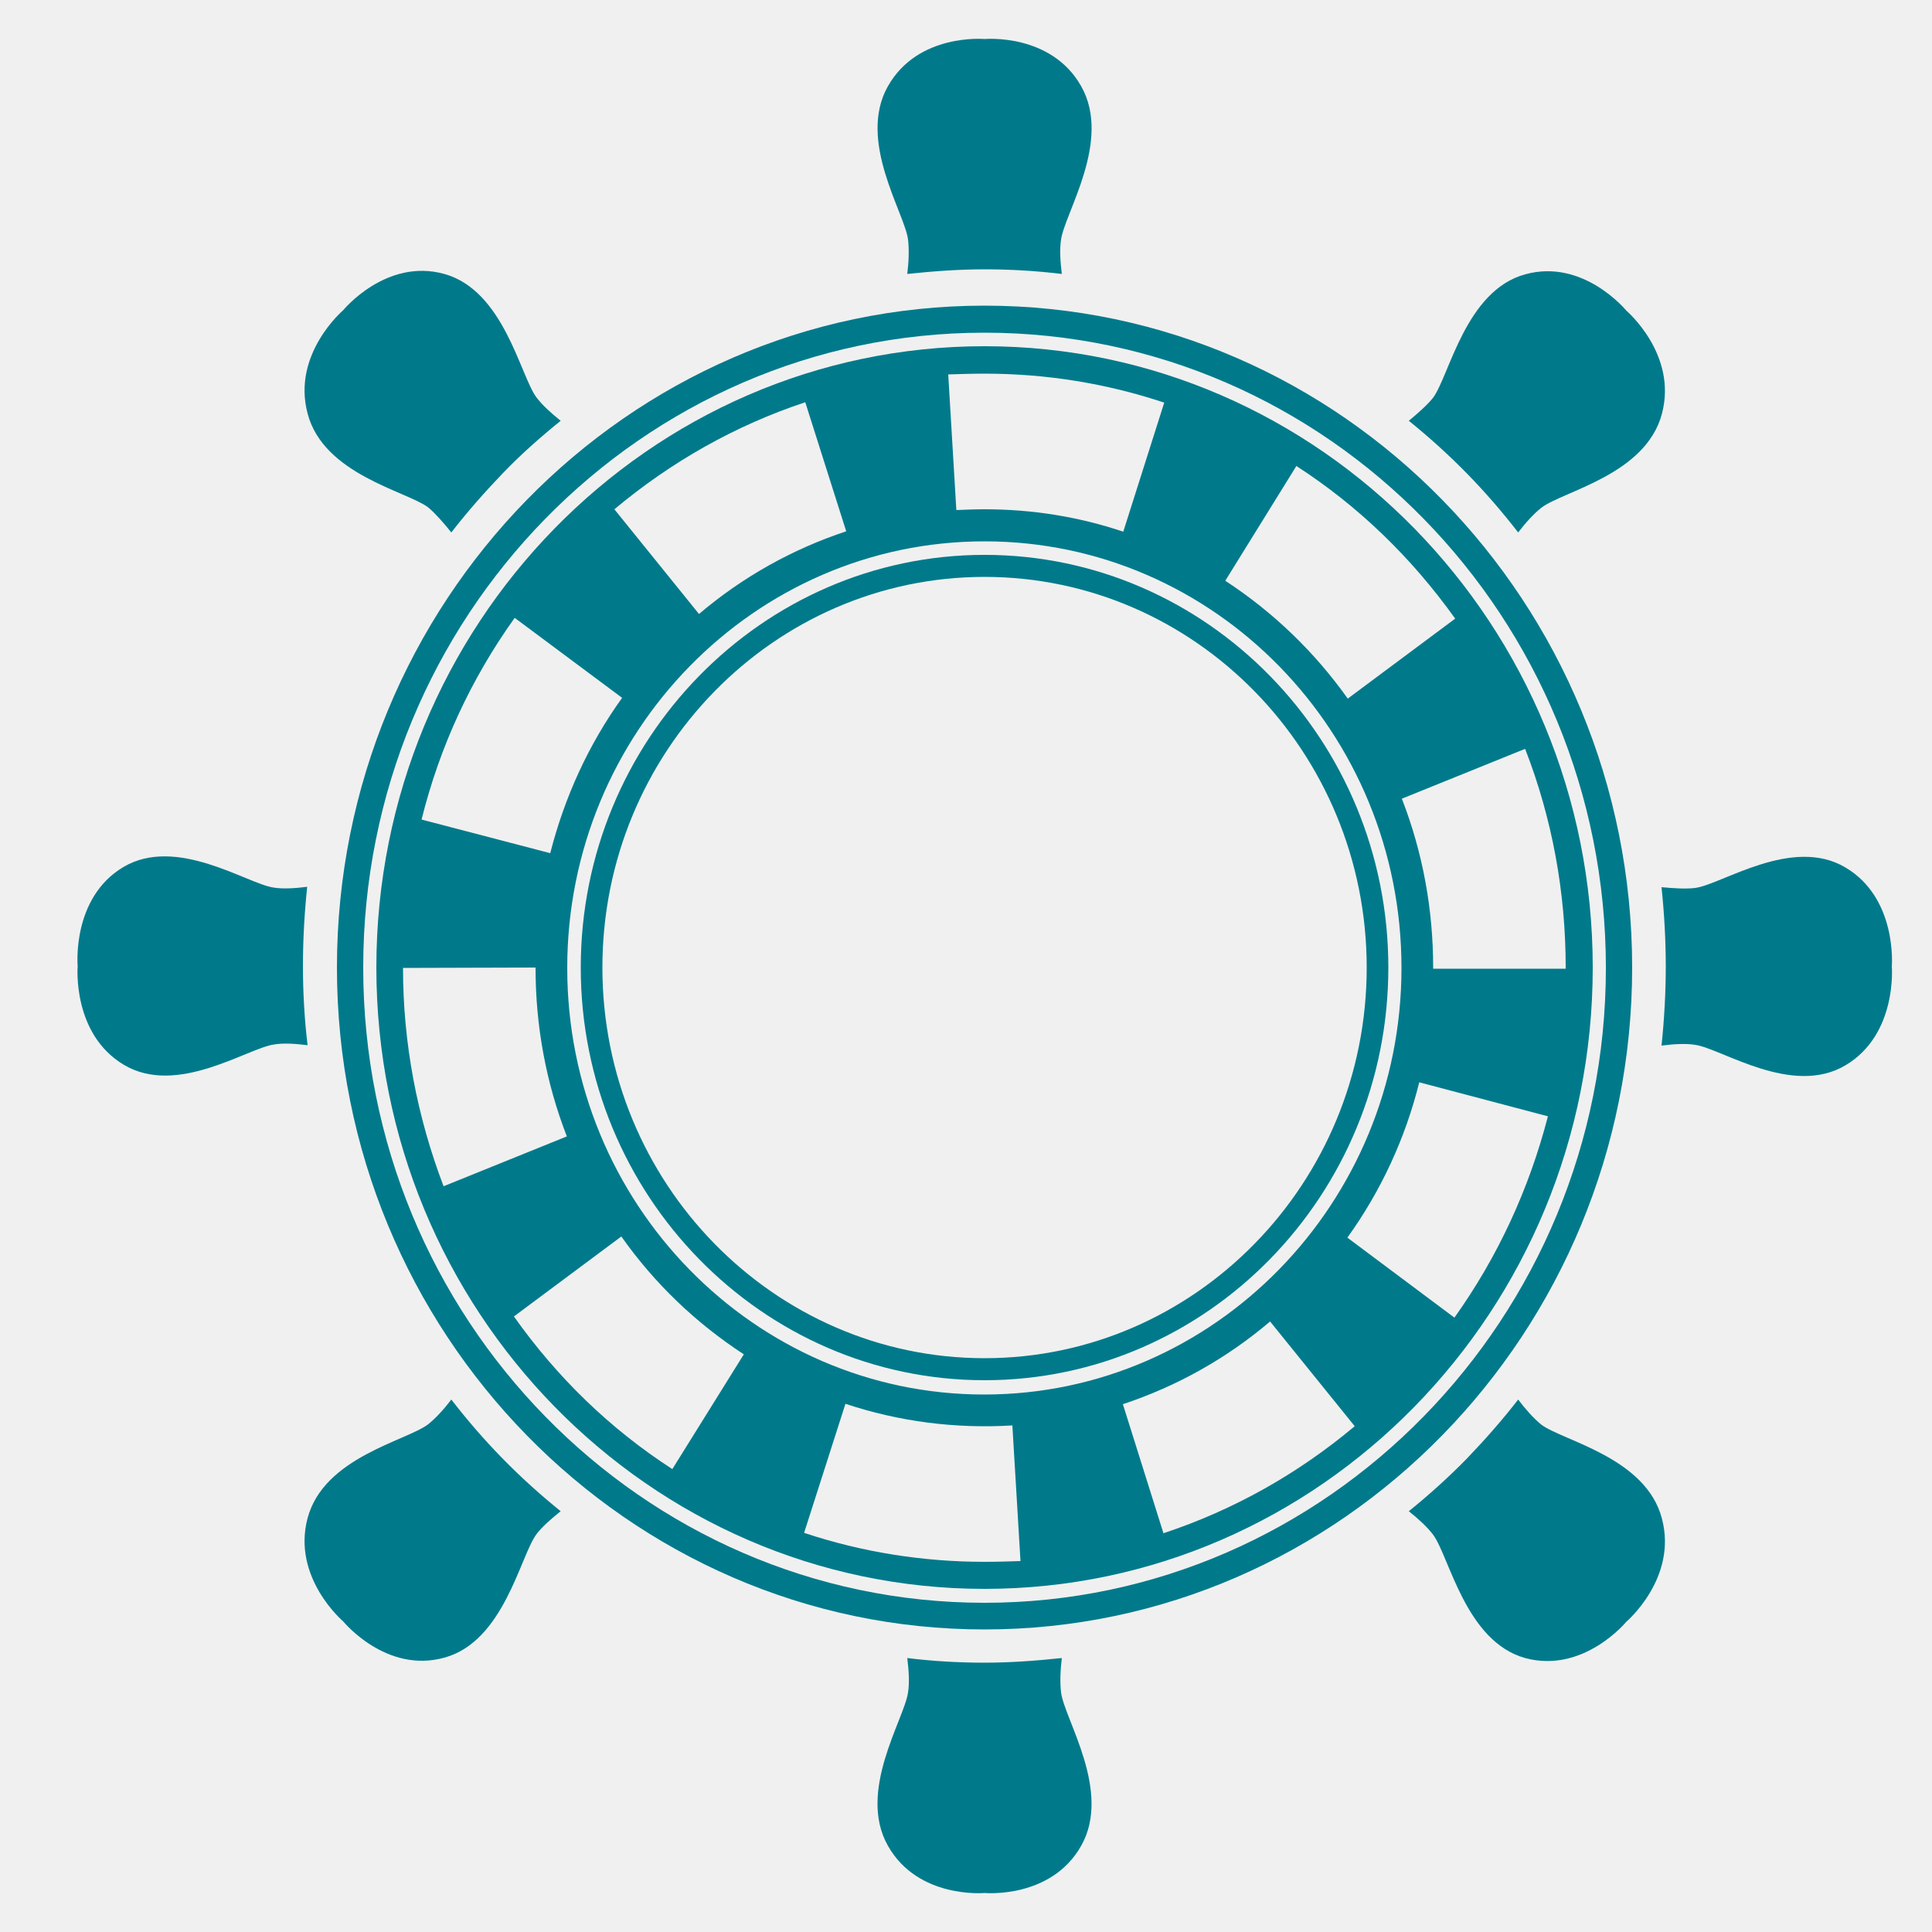
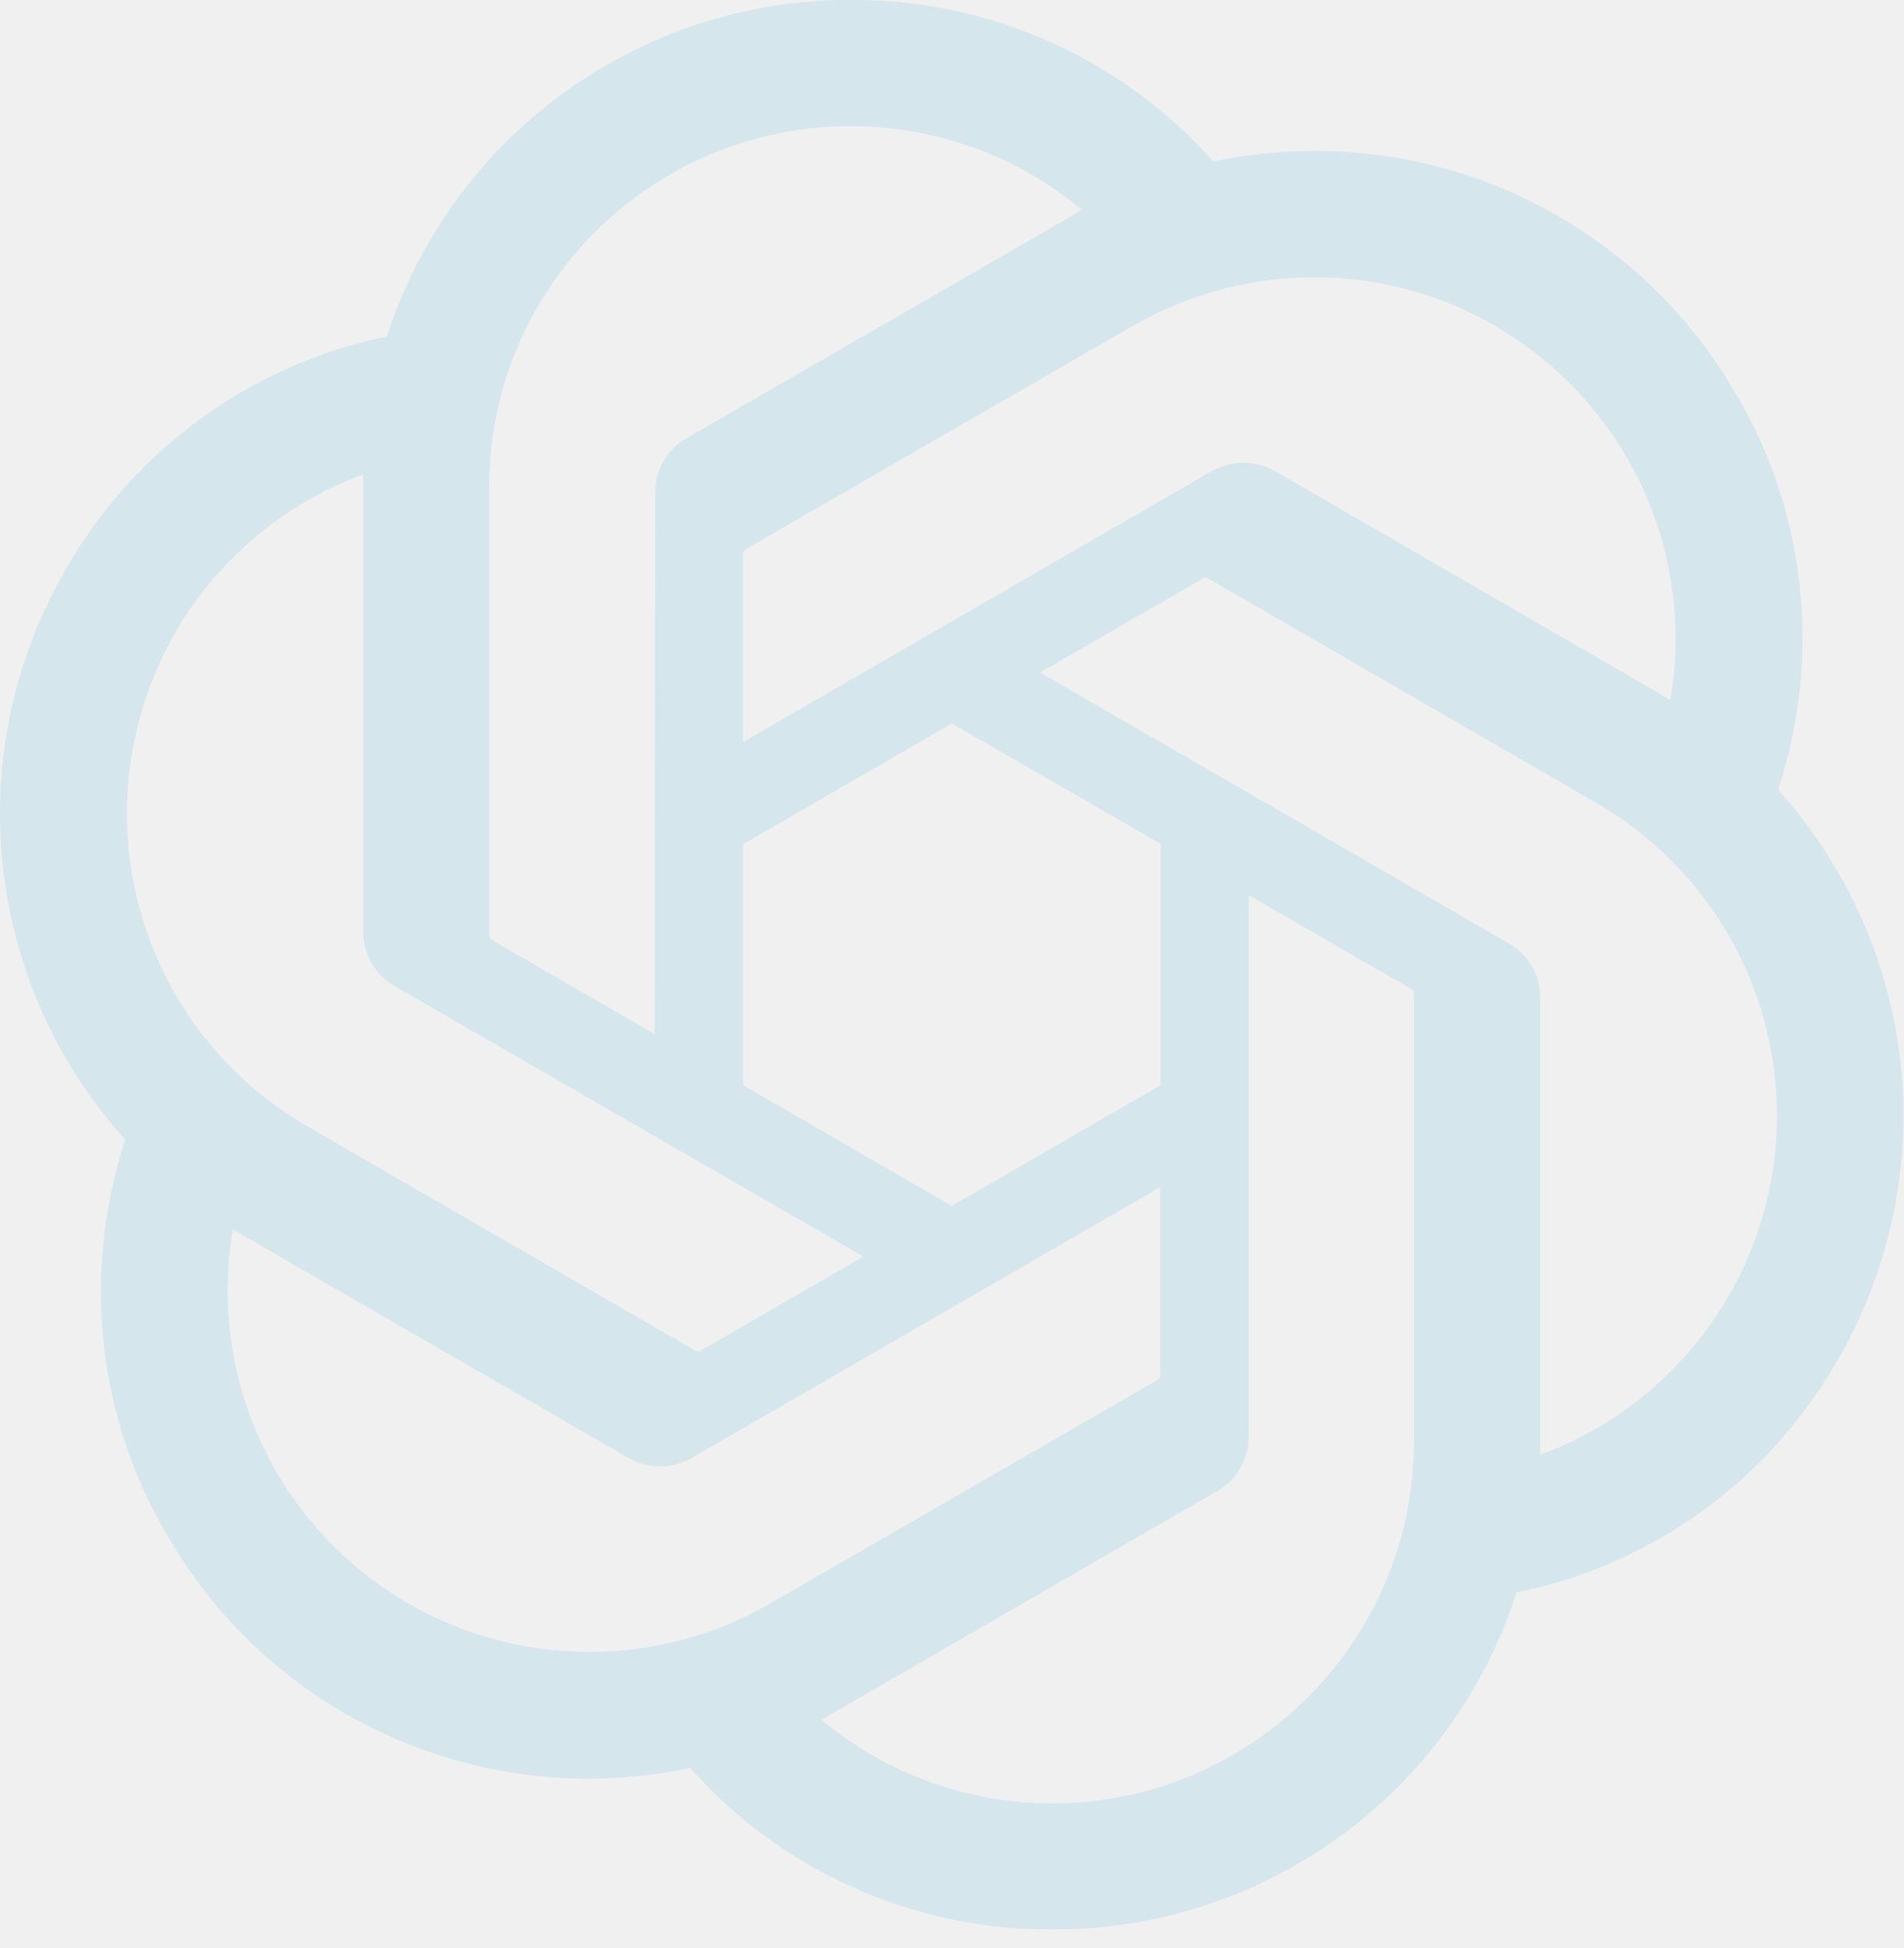
- <svg xmlns="http://www.w3.org/2000/svg" version="1.1" id="圖層_1" x="0px" y="0px" viewBox="0 0 50 50" style="enable-background:new 0 0 50 50;" xml:space="preserve">
-   <style type="text/css">
- 	.st0{fill:#007A8B;}
- </style>
-   <g>
-     <g>
-       <path class="st0" d="M25.48,14.36c-5.76,0-10.45,4.79-10.45,10.68s4.69,10.68,10.45,10.68s10.45-4.79,10.45-10.68    S31.24,14.36,25.48,14.36z M25.48,35.15c-5.45,0-9.89-4.53-9.89-10.11s4.44-10.11,9.89-10.11s9.89,4.53,9.89,10.11    S30.93,35.15,25.48,35.15z" />
-       <path class="st0" d="M25.48,7.91c-9.24,0-16.76,7.69-16.76,17.13c0,9.45,7.52,17.13,16.76,17.13c9.24,0,16.76-7.69,16.76-17.13    S34.72,7.91,25.48,7.91z M25.48,41.48c-8.87,0-16.08-7.37-16.08-16.44S16.61,8.61,25.48,8.61s16.08,7.37,16.08,16.44    C41.56,34.1,34.34,41.48,25.48,41.48z" />
-       <path class="st0" d="M25.48,8.96c-8.68,0-15.74,7.21-15.74,16.08s7.06,16.08,15.74,16.08s15.74-7.21,15.74-16.08    C41.22,16.18,34.16,8.96,25.48,8.96z M33.55,12.06c1.61,1.04,2.98,2.37,4.11,3.95l-2.78,2.07c-0.86-1.21-1.93-2.24-3.17-3.05    L33.55,12.06z M36.27,25.05c0,6.08-4.84,11.04-10.8,11.04s-10.79-4.95-10.79-11.04s4.84-11.04,10.8-11.04S36.27,18.96,36.27,25.05    z M25.48,9.67c1.59,0,3.15,0.25,4.65,0.75l-1.06,3.34c-1.16-0.39-2.36-0.58-3.59-0.58c-0.24,0-0.49,0.01-0.73,0.02l-0.21-3.51    C24.85,9.68,25.17,9.67,25.48,9.67z M20.84,10.41l1.06,3.34c-1.39,0.46-2.68,1.18-3.81,2.14l-2.19-2.71    C17.37,11.95,19.03,11.01,20.84,10.41z M13.32,15.99l2.78,2.07c-0.87,1.21-1.49,2.57-1.86,4.02l-3.33-0.87    C11.38,19.32,12.19,17.57,13.32,15.99z M10.43,25.05l3.43-0.01v0.01c0,1.5,0.27,2.97,0.81,4.36l-3.19,1.29    C10.79,28.89,10.43,26.99,10.43,25.05z M17.4,38.02c-1.61-1.04-2.98-2.37-4.1-3.95L16.08,32c0.86,1.22,1.93,2.24,3.17,3.05    L17.4,38.02z M25.48,40.42c-1.59,0-3.17-0.25-4.67-0.75l1.07-3.34c1.38,0.46,2.85,0.65,4.32,0.56l0.21,3.51    C26.1,40.41,25.79,40.42,25.48,40.42z M30.11,39.68l-1.05-3.34c1.39-0.46,2.68-1.18,3.81-2.14l2.19,2.71    C33.58,38.15,31.92,39.08,30.11,39.68z M37.64,34.1l-2.77-2.07c0.87-1.21,1.5-2.57,1.86-4.02l3.33,0.88    C39.57,30.78,38.76,32.53,37.64,34.1z M37.09,25.07v-0.03c0-1.51-0.27-2.98-0.81-4.37l3.19-1.29c0.7,1.8,1.05,3.71,1.05,5.66v0.03    H37.09z" />
-     </g>
-     <g>
-       <g>
-         <path class="st0" d="M23.48,7.09c0.66-0.07,1.33-0.12,2-0.12s1.35,0.04,2,0.12c-0.04-0.32-0.06-0.64-0.02-0.89     c0.1-0.7,1.32-2.56,0.52-3.97c-0.78-1.38-2.5-1.22-2.5-1.22s-1.72-0.16-2.5,1.22c-0.8,1.41,0.43,3.27,0.52,3.97     C23.53,6.45,23.52,6.77,23.48,7.09z" />
-         <path class="st0" d="M27.48,42.91c-0.66,0.07-1.33,0.12-2,0.12c-0.68,0-1.35-0.04-2-0.12c0.04,0.32,0.06,0.64,0.02,0.89     c-0.1,0.7-1.32,2.56-0.52,3.97c0.78,1.38,2.5,1.22,2.5,1.22s1.72,0.16,2.5-1.22c0.8-1.41-0.43-3.27-0.52-3.97     C27.43,43.55,27.44,43.23,27.48,42.91z" />
-       </g>
-       <g>
-         <path class="st0" d="M43,22.96c0.07,0.67,0.11,1.36,0.11,2.05c0,0.69-0.04,1.38-0.11,2.05c0.31-0.04,0.63-0.06,0.87-0.02     c0.69,0.1,2.51,1.35,3.89,0.53c1.35-0.8,1.2-2.56,1.2-2.56s0.15-1.76-1.2-2.56c-1.38-0.82-3.2,0.44-3.89,0.53     C43.63,23.01,43.32,22.99,43,22.96z" />
-         <path class="st0" d="M7.96,27.05C7.88,26.38,7.84,25.69,7.84,25s0.04-1.38,0.11-2.05c-0.31,0.04-0.63,0.06-0.87,0.02     c-0.69-0.1-2.51-1.35-3.89-0.53C1.85,23.24,2.01,25,2.01,25s-0.15,1.76,1.2,2.56c1.38,0.82,3.2-0.44,3.89-0.53     C7.33,26.99,7.65,27.01,7.96,27.05z" />
-       </g>
-     </g>
-     <g>
-       <g>
-         <path class="st0" d="M36.46,10.89c0.52,0.42,1.02,0.87,1.5,1.36s0.92,1,1.33,1.53c0.19-0.25,0.41-0.49,0.6-0.64     c0.56-0.43,2.7-0.85,3.12-2.43c0.41-1.54-0.92-2.67-0.92-2.67s-1.11-1.36-2.62-0.94c-1.54,0.42-1.96,2.62-2.38,3.19     C36.94,10.48,36.7,10.69,36.46,10.89z" />
-         <path class="st0" d="M14.51,39.11c-0.52-0.42-1.02-0.87-1.5-1.36c-0.48-0.49-0.92-1-1.33-1.53c-0.19,0.25-0.41,0.49-0.6,0.64     c-0.56,0.43-2.7,0.85-3.12,2.43c-0.41,1.54,0.92,2.67,0.92,2.67s1.11,1.36,2.62,0.94c1.54-0.42,1.96-2.62,2.38-3.19     C14.02,39.52,14.26,39.31,14.51,39.11z" />
-       </g>
-       <g>
-         <path class="st0" d="M39.29,36.22c-0.41,0.53-0.86,1.04-1.33,1.53c-0.48,0.49-0.98,0.94-1.5,1.36c0.25,0.2,0.48,0.41,0.63,0.61     c0.42,0.57,0.84,2.76,2.38,3.19c1.51,0.41,2.62-0.94,2.62-0.94s1.33-1.13,0.92-2.67c-0.41-1.58-2.56-2.01-3.12-2.43     C39.69,36.71,39.48,36.47,39.29,36.22z" />
-         <path class="st0" d="M11.68,13.78c0.41-0.53,0.86-1.04,1.33-1.53s0.98-0.94,1.5-1.36c-0.25-0.2-0.48-0.41-0.63-0.61     c-0.42-0.57-0.84-2.76-2.38-3.19C9.99,6.67,8.88,8.03,8.88,8.03s-1.33,1.13-0.92,2.67c0.41,1.58,2.56,2.01,3.12,2.43     C11.27,13.29,11.48,13.53,11.68,13.78z" />
-       </g>
+ <svg xmlns="http://www.w3.org/2000/svg" xmlns:xlink="http://www.w3.org/1999/xlink" width="43" height="44" viewBox="0 0 43 44" fill="none">
+   <defs>
+     <rect id="path_0" x="0" y="0" width="43" height="43.58" />
+   </defs>
+   <g opacity="1" transform="translate(0 0.000001981943)  rotate(0 21.5 21.79007)">
+     <mask id="bg-mask-0" fill="white">
+       <use xlink:href="#path_0" />
+     </mask>
+     <g mask="url(#bg-mask-0)">
+       <path id="分组 1" fill-rule="evenodd" style="fill:#8BCAE0" transform="translate(0 0)  rotate(0 21.5 21.79007)" opacity="0.27" d="M40.17 17.84L40.17 17.84C40.53 16.73 40.72 15.57 40.72 14.41C40.72 12.48 40.21 10.58 39.23 8.92C37.27 5.51 33.64 3.41 29.71 3.41C28.94 3.41 28.16 3.49 27.41 3.65C25.35 1.33 22.39 0 19.29 0L19.22 0L19.19 0C14.43 0 10.21 3.07 8.74 7.6C5.68 8.23 3.03 10.15 1.48 12.87C0.51 14.54 0 16.45 0 18.38C0 21.1 1.01 23.73 2.83 25.74C2.47 26.85 2.28 28.01 2.28 29.17C2.28 31.1 2.79 33 3.77 34.66C6.14 38.8 10.92 40.93 15.59 39.93C17.65 42.25 20.61 43.58 23.71 43.58L23.78 43.58L23.81 43.58C28.57 43.58 32.8 40.51 34.26 35.97C37.33 35.35 39.97 33.43 41.52 30.71C42.49 29.03 43 27.13 43 25.2C43 22.48 41.99 19.86 40.17 17.84Z M18.817 38.695C18.727 38.745 18.647 38.795 18.557 38.845C20.017 40.065 21.867 40.735 23.777 40.735L23.787 40.735C28.287 40.725 31.937 37.065 31.947 32.565L31.947 22.435C31.937 22.385 31.907 22.355 31.877 22.335L28.207 20.215L28.207 32.455C28.207 32.965 27.937 33.435 27.487 33.685L18.817 38.695Z M17.393 36.223L26.163 31.163C26.203 31.133 26.223 31.093 26.223 31.053L26.213 31.053L26.213 26.813L15.623 32.933C15.183 33.183 14.643 33.183 14.203 32.933L5.523 27.923C5.443 27.873 5.323 27.803 5.263 27.763C5.183 28.223 5.143 28.693 5.143 29.163C5.143 30.593 5.523 31.993 6.233 33.233L6.233 33.233C7.703 35.763 10.393 37.313 13.313 37.313C14.743 37.313 16.153 36.943 17.393 36.223Z M8.206 11.013C8.206 10.923 8.206 10.783 8.206 10.713C6.416 11.373 4.906 12.643 3.956 14.293L3.956 14.293C3.246 15.533 2.866 16.943 2.866 18.373C2.866 21.293 4.416 23.983 6.946 25.443L15.716 30.513C15.756 30.533 15.806 30.533 15.836 30.503L19.506 28.383L8.916 22.273C8.476 22.023 8.206 21.553 8.206 21.043L8.206 21.033L8.206 11.013Z M36.055 18.13L27.285 13.06C27.245 13.04 27.195 13.05 27.165 13.07L23.495 15.19L34.085 21.31C34.525 21.56 34.795 22.02 34.795 22.53C34.795 22.53 34.795 22.54 34.795 22.54L34.795 32.86C38.005 31.68 40.145 28.62 40.145 25.2C40.145 22.28 38.585 19.59 36.055 18.13Z M16.834 12.412C16.805 12.442 16.785 12.482 16.785 12.522L16.785 12.522L16.785 16.762L27.375 10.642C27.595 10.522 27.845 10.452 28.095 10.452C28.345 10.452 28.584 10.522 28.805 10.642L37.484 15.662C37.565 15.712 37.654 15.762 37.734 15.812L37.734 15.812C37.815 15.352 37.855 14.892 37.855 14.432C37.855 9.922 34.194 6.262 29.684 6.262C28.255 6.262 26.855 6.642 25.605 7.352L16.834 12.412Z M19.221 2.849C14.711 2.849 11.051 6.499 11.051 11.009L11.051 21.139C11.061 21.189 11.081 21.219 11.121 21.239L14.791 23.359L14.801 11.129L14.801 11.119C14.801 10.619 15.071 10.149 15.511 9.899L24.191 4.889C24.261 4.839 24.381 4.779 24.441 4.739C22.981 3.519 21.131 2.849 19.221 2.849Z M16.783 24.51L21.503 27.24L26.223 24.51L26.223 19.06L21.503 16.34L16.783 19.07L16.783 24.51Z " />
    </g>
  </g>
</svg>
